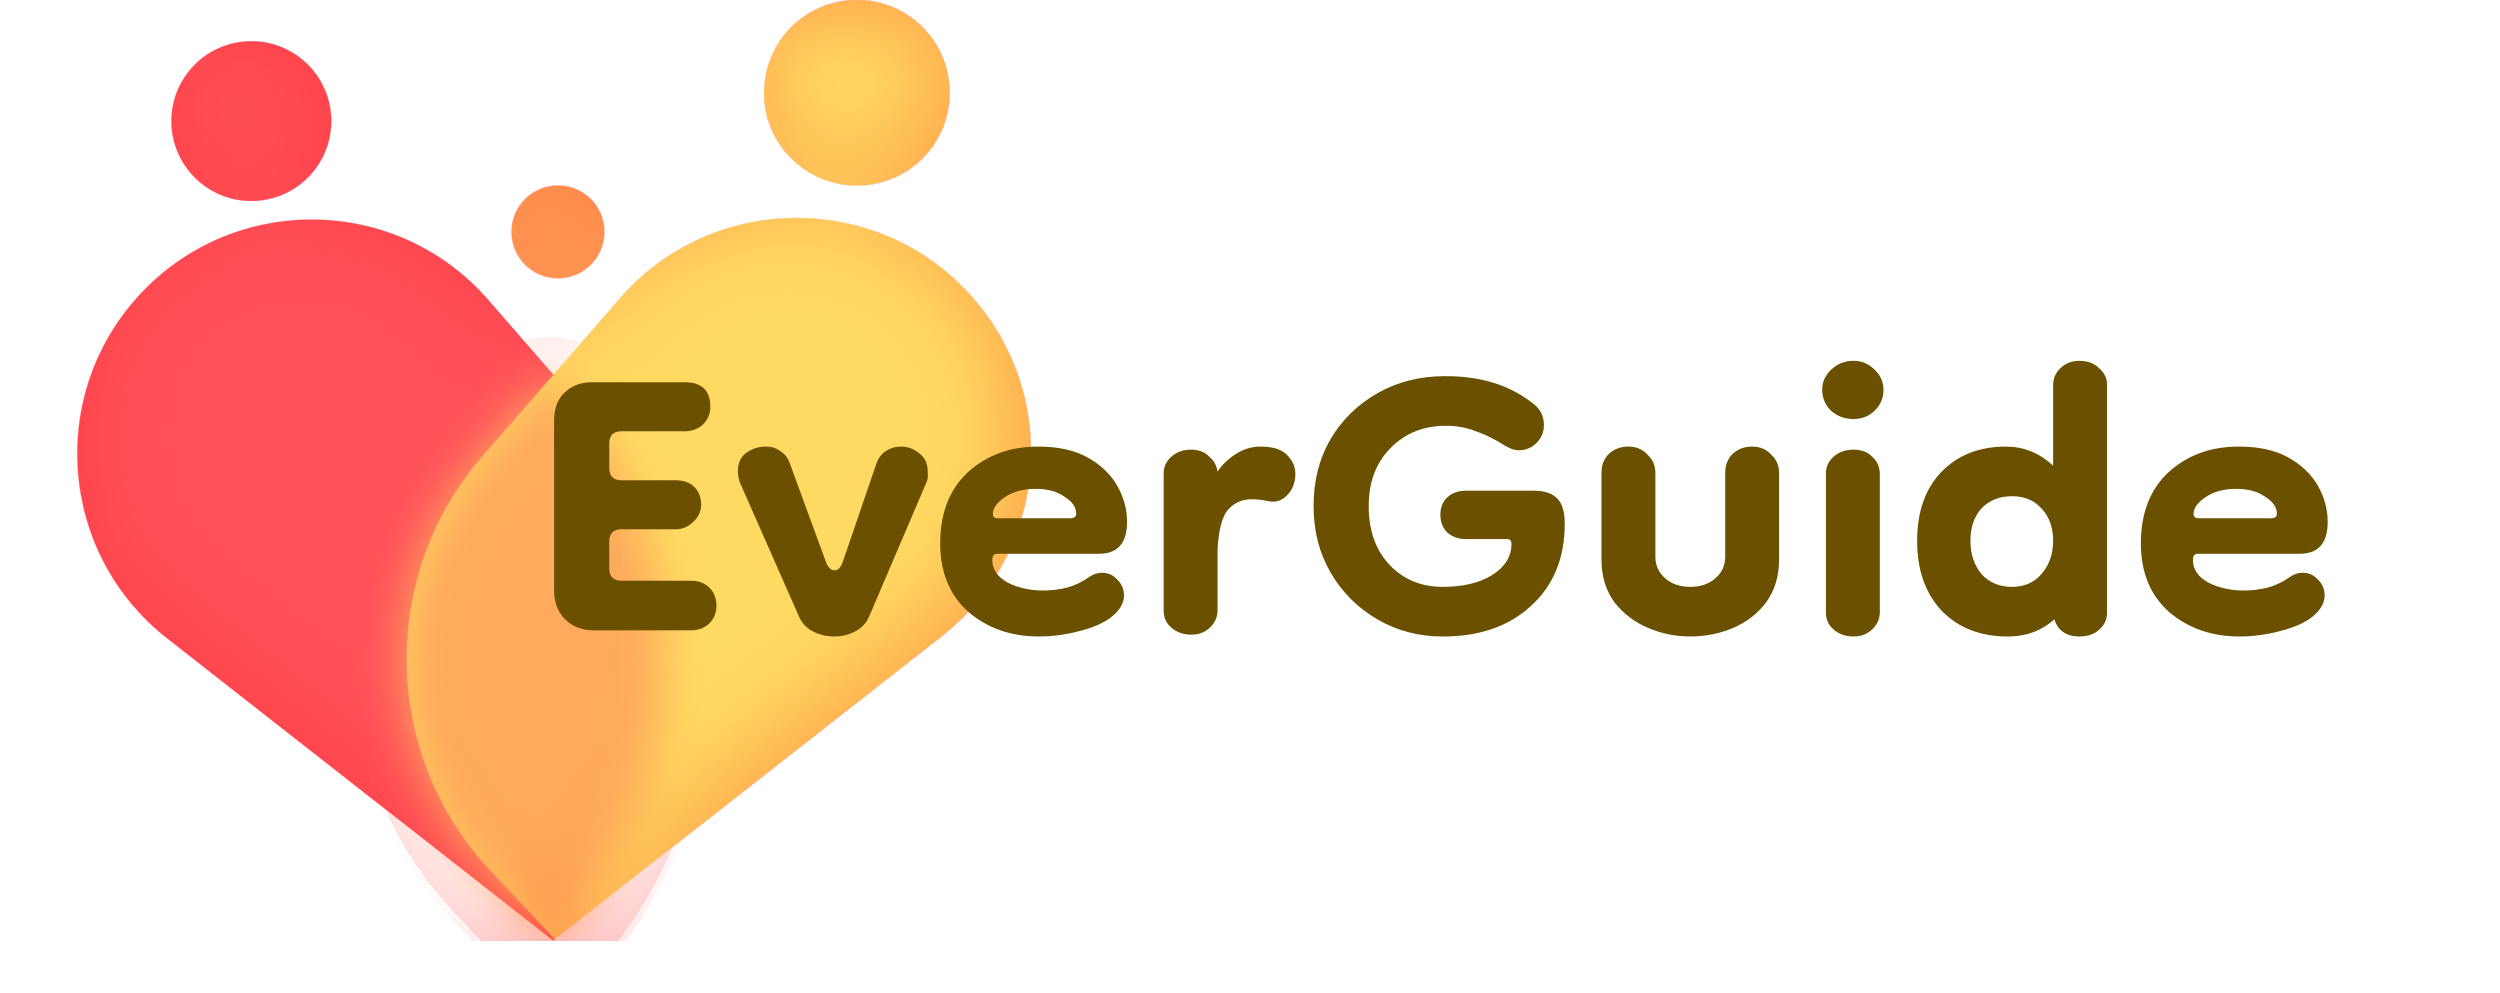
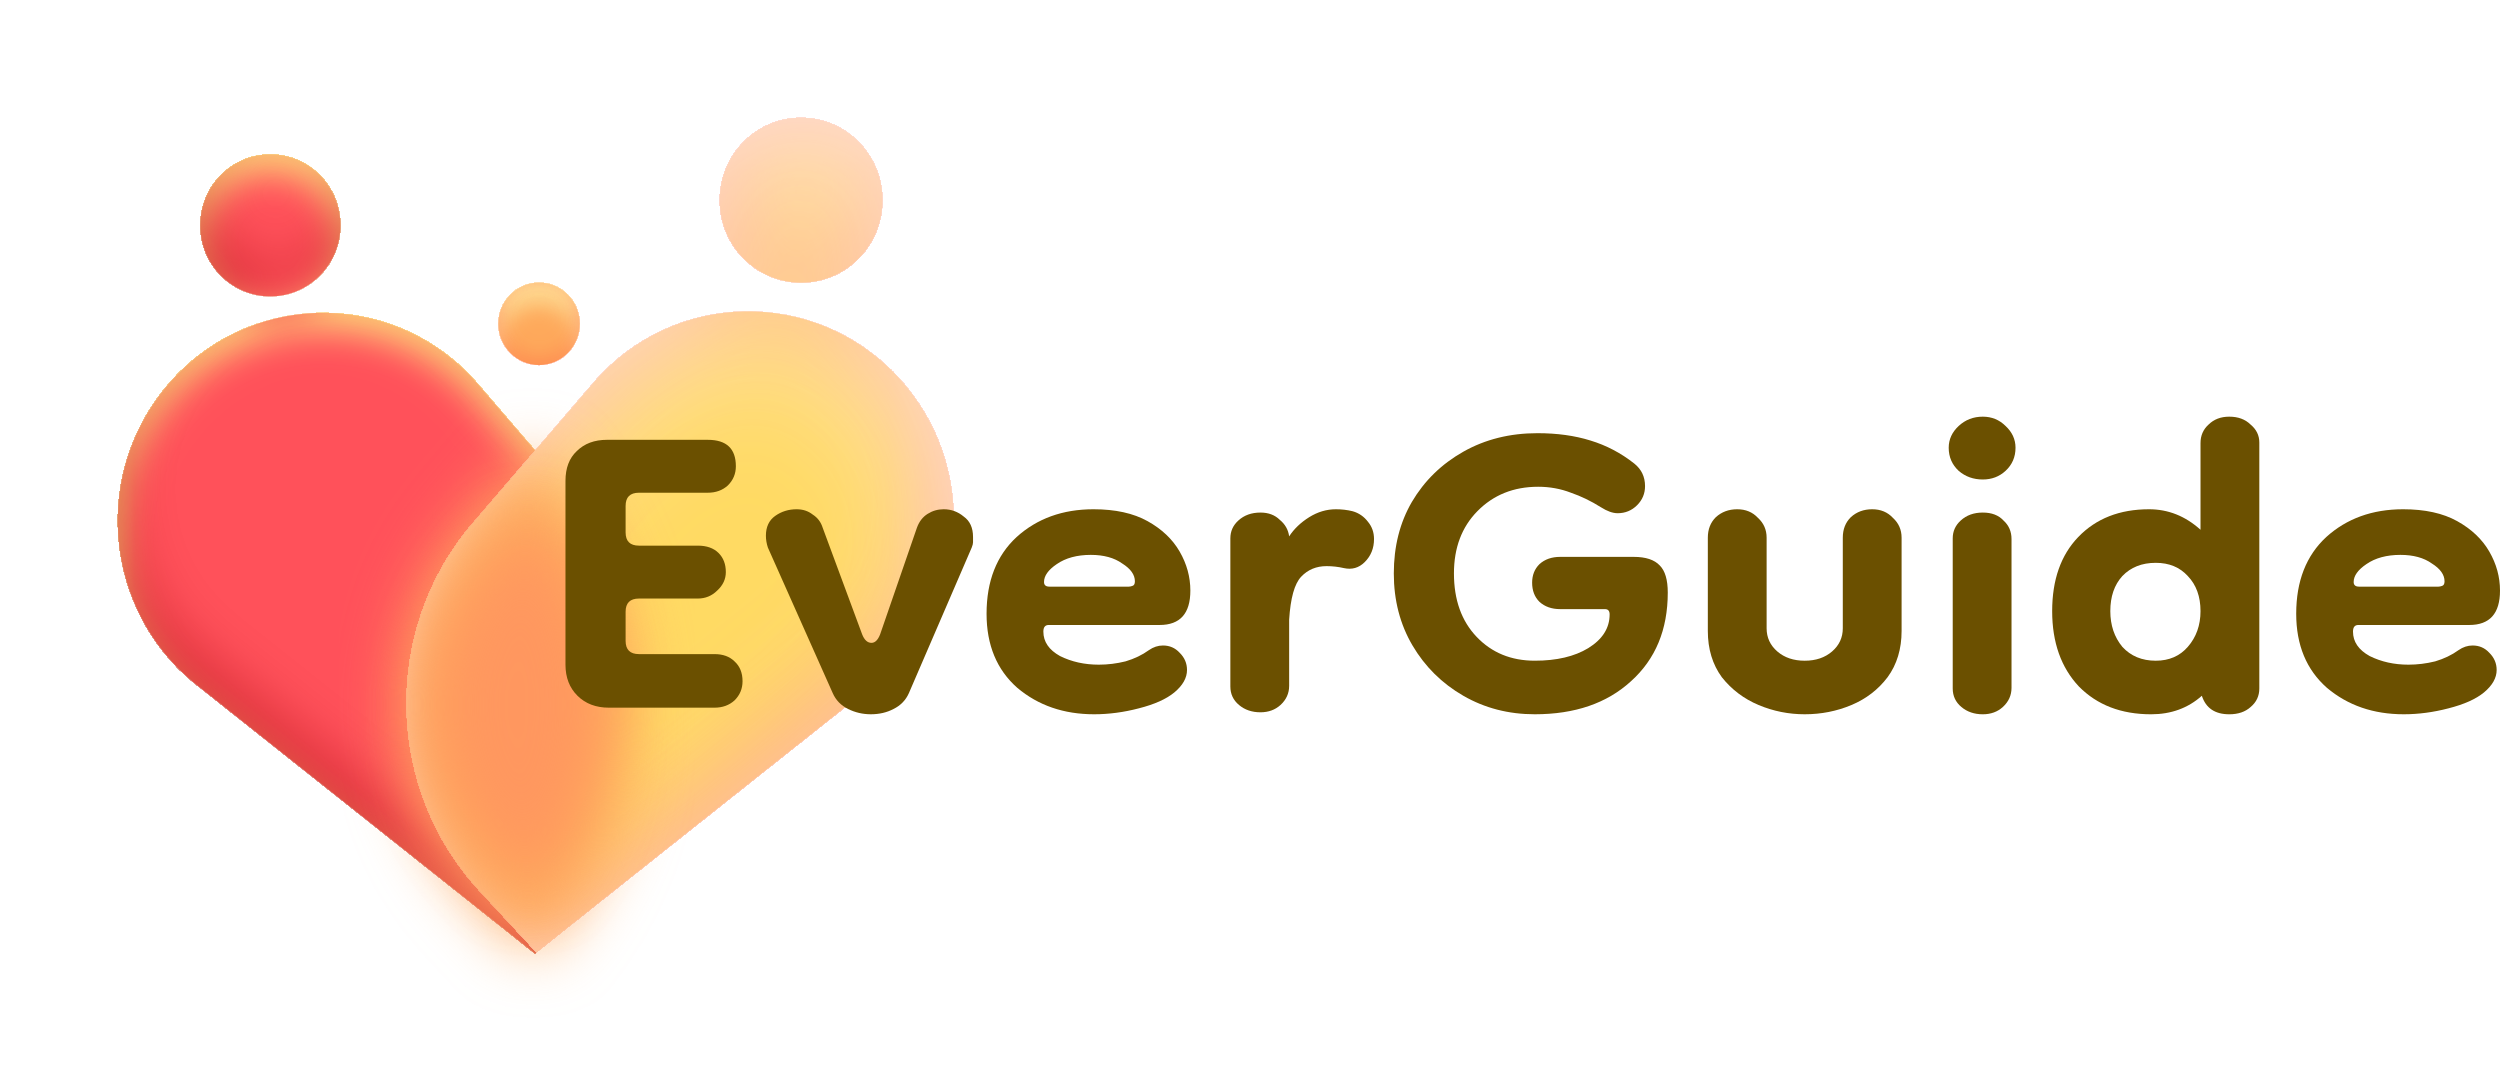
- <svg xmlns="http://www.w3.org/2000/svg" width="194" height="77" viewBox="0 0 194 77" fill="none">
-   <g filter="url(#filter0_i_1070_14767)">
-     <path d="M12.972 49.533C4.558 42.944 3.615 30.553 10.934 22.766C18.302 14.927 30.828 15.165 37.893 23.277L43.759 30.013C54.569 42.426 54.217 61.01 42.944 73.005L12.972 49.533Z" fill="#FF515A" />
-     <path d="M73.028 49.408C81.442 42.819 82.385 30.428 75.066 22.641C67.698 14.802 55.172 15.04 48.107 23.152L37.458 35.38C29.363 44.675 29.627 58.591 38.068 67.573L43.056 72.88L73.028 49.408Z" fill="#FFDA62" />
-     <path d="M25.701 9.398C25.701 12.822 22.926 15.597 19.502 15.597C16.079 15.597 13.303 12.822 13.303 9.398C13.303 5.975 16.079 3.199 19.502 3.199C22.926 3.199 25.701 5.975 25.701 9.398Z" fill="#FF515A" />
-     <path d="M73.692 7.199C73.692 11.174 70.469 14.397 66.493 14.397C62.517 14.397 59.294 11.174 59.294 7.199C59.294 3.223 62.517 0 66.493 0C70.469 0 73.692 3.223 73.692 7.199Z" fill="#FFDA62" />
-     <path d="M46.897 17.997C46.897 19.984 45.285 21.596 43.298 21.596C41.31 21.596 39.698 19.984 39.698 17.997C39.698 16.009 41.31 14.397 43.298 14.397C45.285 14.397 46.897 16.009 46.897 17.997Z" fill="#FEA95B" />
-     <g filter="url(#filter1_f_1070_14767)">
-       <path fill-rule="evenodd" clip-rule="evenodd" d="M42.689 29.194L37.201 35.496C29.106 44.791 29.37 58.707 37.812 67.688L42.8 72.995L42.814 72.984C53.963 60.986 54.272 42.495 43.502 30.128L42.689 29.194Z" fill="#FEA95B" />
-     </g>
+ <svg xmlns="http://www.w3.org/2000/svg" width="168" height="72" viewBox="0 0 168 72" fill="none">
+   <g filter="url(#filter0_ii_1081_5980)">
+     <path d="M13.213 46.022C6.827 40.953 6.111 31.421 11.666 25.431C17.258 19.401 26.764 19.583 32.126 25.824L36.578 31.005C44.782 40.554 44.515 54.851 35.959 64.078L13.213 46.022Z" fill="#FF515A" />
+     <path d="M22.873 15.147C22.873 17.781 20.767 19.916 18.169 19.916C15.571 19.916 13.465 17.781 13.465 15.147C13.465 12.514 15.571 10.379 18.169 10.379C20.767 10.379 22.873 12.514 22.873 15.147Z" fill="#FF515A" />
  </g>
-   <path d="M173.784 49.391C171.629 49.391 169.807 48.757 168.318 47.489C166.86 46.19 166.131 44.415 166.131 42.165C166.131 39.82 166.844 37.982 168.27 36.651C169.728 35.32 171.55 34.654 173.737 34.654C175.29 34.654 176.573 34.94 177.587 35.51C178.601 36.08 179.362 36.809 179.869 37.697C180.376 38.584 180.629 39.519 180.629 40.501C180.629 42.149 179.901 42.973 178.443 42.973H170.552C170.298 42.973 170.171 43.132 170.171 43.449C170.171 44.177 170.568 44.764 171.36 45.207C172.184 45.619 173.103 45.825 174.117 45.825C174.751 45.825 175.385 45.746 176.018 45.588C176.652 45.398 177.207 45.128 177.682 44.78C177.999 44.558 178.332 44.447 178.68 44.447C179.156 44.447 179.552 44.621 179.869 44.97C180.218 45.318 180.392 45.73 180.392 46.206C180.392 46.776 180.091 47.315 179.489 47.822C178.918 48.297 178.078 48.678 176.969 48.963C175.892 49.248 174.83 49.391 173.784 49.391ZM176.256 40.216C176.32 40.216 176.399 40.2 176.494 40.169C176.621 40.137 176.684 40.026 176.684 39.836C176.684 39.36 176.383 38.933 175.781 38.552C175.21 38.14 174.466 37.934 173.547 37.934C172.564 37.934 171.756 38.156 171.122 38.6C170.52 39.012 170.219 39.44 170.219 39.883C170.219 40.105 170.346 40.216 170.599 40.216H176.256Z" fill="#6B5000" />
-   <path d="M155.805 49.391C153.682 49.391 151.97 48.726 150.671 47.395C149.403 46.032 148.77 44.226 148.77 41.976C148.77 39.726 149.388 37.951 150.623 36.652C151.891 35.321 153.571 34.655 155.662 34.655C157.025 34.655 158.245 35.146 159.323 36.129V29.901C159.323 29.363 159.513 28.919 159.893 28.57C160.273 28.19 160.765 28 161.367 28C162.001 28 162.508 28.19 162.888 28.57C163.3 28.919 163.506 29.347 163.506 29.854V47.538C163.506 48.076 163.3 48.52 162.888 48.868C162.508 49.217 162.001 49.391 161.367 49.391C160.353 49.391 159.703 48.948 159.418 48.06C158.435 48.948 157.231 49.391 155.805 49.391ZM156.138 45.541C157.088 45.541 157.849 45.208 158.419 44.543C159.022 43.846 159.323 42.99 159.323 41.976C159.323 40.93 159.022 40.09 158.419 39.456C157.849 38.822 157.088 38.506 156.138 38.506C155.155 38.506 154.363 38.822 153.761 39.456C153.19 40.09 152.905 40.93 152.905 41.976C152.905 42.99 153.19 43.846 153.761 44.543C154.363 45.208 155.155 45.541 156.138 45.541Z" fill="#6B5000" />
-   <path d="M143.829 49.391C143.227 49.391 142.719 49.217 142.307 48.868C141.896 48.52 141.69 48.076 141.69 47.538V36.747C141.69 36.24 141.88 35.812 142.26 35.463C142.672 35.083 143.195 34.893 143.829 34.893C144.462 34.893 144.954 35.083 145.302 35.463C145.683 35.812 145.873 36.255 145.873 36.794V47.49C145.873 48.029 145.667 48.488 145.255 48.868C144.874 49.217 144.399 49.391 143.829 49.391ZM143.829 32.516C143.163 32.516 142.593 32.31 142.117 31.898C141.642 31.454 141.404 30.9 141.404 30.234C141.404 29.632 141.642 29.109 142.117 28.666C142.593 28.222 143.163 28 143.829 28C144.462 28 145.001 28.222 145.445 28.666C145.92 29.109 146.158 29.632 146.158 30.234C146.158 30.9 145.92 31.454 145.445 31.898C145.001 32.31 144.462 32.516 143.829 32.516Z" fill="#6B5000" />
-   <path d="M133.876 36.698C133.876 36.096 134.066 35.605 134.446 35.225C134.858 34.844 135.365 34.654 135.967 34.654C136.57 34.654 137.061 34.86 137.441 35.272C137.853 35.653 138.059 36.128 138.059 36.698V43.401C138.059 44.7 137.726 45.809 137.061 46.729C136.395 47.616 135.54 48.281 134.494 48.725C133.448 49.169 132.339 49.391 131.166 49.391C130.025 49.391 128.932 49.169 127.886 48.725C126.84 48.281 125.969 47.616 125.272 46.729C124.606 45.809 124.273 44.7 124.273 43.401V36.698C124.273 36.096 124.464 35.605 124.844 35.225C125.256 34.844 125.763 34.654 126.365 34.654C126.967 34.654 127.458 34.86 127.839 35.272C128.251 35.653 128.457 36.128 128.457 36.698V43.211C128.457 43.876 128.71 44.431 129.217 44.875C129.724 45.318 130.374 45.54 131.166 45.54C131.959 45.54 132.608 45.318 133.115 44.875C133.622 44.431 133.876 43.876 133.876 43.211V36.698Z" fill="#6B5000" />
-   <path d="M111.964 49.392C110.094 49.392 108.399 48.948 106.877 48.06C105.356 47.173 104.152 45.969 103.265 44.448C102.377 42.926 101.934 41.199 101.934 39.266C101.934 37.333 102.361 35.622 103.217 34.132C104.104 32.611 105.325 31.407 106.877 30.52C108.43 29.632 110.189 29.189 112.154 29.189C113.548 29.189 114.8 29.363 115.909 29.711C117.05 30.06 118.096 30.615 119.047 31.375C119.554 31.787 119.807 32.326 119.807 32.991C119.807 33.53 119.617 33.99 119.237 34.37C118.857 34.75 118.397 34.94 117.858 34.94C117.51 34.94 117.114 34.798 116.67 34.513C115.973 34.069 115.26 33.72 114.531 33.467C113.802 33.181 113.025 33.039 112.201 33.039C110.458 33.039 109.017 33.625 107.876 34.798C106.766 35.939 106.212 37.428 106.212 39.266C106.212 41.168 106.751 42.689 107.828 43.83C108.906 44.971 110.284 45.541 111.964 45.541C113.517 45.541 114.784 45.24 115.767 44.638C116.781 44.004 117.288 43.196 117.288 42.214C117.288 41.96 117.177 41.833 116.955 41.833H113.77C113.168 41.833 112.677 41.659 112.297 41.31C111.948 40.962 111.774 40.502 111.774 39.932C111.774 39.393 111.948 38.949 112.297 38.601C112.677 38.252 113.168 38.078 113.77 38.078H118.999C119.855 38.078 120.473 38.284 120.853 38.696C121.233 39.076 121.424 39.726 121.424 40.645C121.424 43.307 120.552 45.43 118.809 47.015C117.098 48.599 114.816 49.392 111.964 49.392Z" fill="#6B5000" />
-   <path d="M92.438 49.248C91.836 49.248 91.329 49.074 90.917 48.725C90.505 48.377 90.299 47.933 90.299 47.394V36.746C90.299 36.239 90.489 35.811 90.869 35.462C91.281 35.082 91.804 34.892 92.438 34.892C93.008 34.892 93.468 35.066 93.817 35.415C94.197 35.732 94.419 36.128 94.482 36.603C94.831 36.065 95.306 35.605 95.908 35.225C96.51 34.844 97.144 34.654 97.81 34.654C98.222 34.654 98.618 34.702 98.998 34.797C99.442 34.924 99.806 35.177 100.091 35.557C100.377 35.906 100.519 36.318 100.519 36.793C100.519 37.459 100.297 38.014 99.854 38.457C99.442 38.869 98.951 39.012 98.38 38.885C97.968 38.79 97.556 38.742 97.144 38.742C96.415 38.742 95.813 38.996 95.338 39.503C94.862 40.01 94.577 41.04 94.482 42.593V47.346C94.482 47.885 94.276 48.345 93.864 48.725C93.484 49.074 93.008 49.248 92.438 49.248Z" fill="#6B5000" />
-   <path d="M80.614 49.391C78.459 49.391 76.637 48.757 75.148 47.489C73.69 46.19 72.961 44.415 72.961 42.165C72.961 39.82 73.674 37.982 75.1 36.651C76.558 35.32 78.38 34.654 80.567 34.654C82.12 34.654 83.403 34.94 84.417 35.51C85.431 36.08 86.192 36.809 86.699 37.697C87.206 38.584 87.46 39.519 87.46 40.501C87.46 42.149 86.731 42.973 85.273 42.973H77.382C77.128 42.973 77.001 43.132 77.001 43.449C77.001 44.177 77.398 44.764 78.19 45.207C79.014 45.619 79.933 45.825 80.947 45.825C81.581 45.825 82.215 45.746 82.849 45.588C83.482 45.398 84.037 45.128 84.512 44.78C84.829 44.558 85.162 44.447 85.511 44.447C85.986 44.447 86.382 44.621 86.699 44.97C87.048 45.318 87.222 45.73 87.222 46.206C87.222 46.776 86.921 47.315 86.319 47.822C85.748 48.297 84.908 48.678 83.799 48.963C82.722 49.248 81.66 49.391 80.614 49.391ZM83.086 40.216C83.15 40.216 83.229 40.2 83.324 40.169C83.451 40.137 83.514 40.026 83.514 39.836C83.514 39.36 83.213 38.933 82.611 38.552C82.04 38.14 81.296 37.934 80.377 37.934C79.394 37.934 78.586 38.156 77.952 38.6C77.35 39.012 77.049 39.44 77.049 39.883C77.049 40.105 77.176 40.216 77.429 40.216H83.086Z" fill="#6B5000" />
-   <path d="M64.723 49.391C64.153 49.391 63.614 49.264 63.107 49.01C62.6 48.757 62.235 48.377 62.013 47.869L57.402 37.411C57.307 37.126 57.26 36.841 57.26 36.556C57.26 35.922 57.482 35.447 57.925 35.13C58.369 34.813 58.876 34.654 59.446 34.654C59.89 34.654 60.27 34.781 60.587 35.035C60.936 35.256 61.174 35.573 61.3 35.985L64.105 43.639C64.263 44.051 64.485 44.257 64.77 44.257C65.024 44.257 65.23 44.051 65.388 43.639L68.003 35.985C68.162 35.542 68.415 35.209 68.764 34.987C69.112 34.765 69.493 34.654 69.904 34.654C70.443 34.654 70.919 34.829 71.331 35.177C71.774 35.494 71.996 35.985 71.996 36.651C71.996 36.778 71.996 36.904 71.996 37.031C71.996 37.126 71.964 37.253 71.901 37.411L67.433 47.869C67.211 48.377 66.846 48.757 66.339 49.01C65.864 49.264 65.325 49.391 64.723 49.391Z" fill="#6B5000" />
-   <path d="M46.09 48.915C45.171 48.915 44.426 48.63 43.856 48.06C43.285 47.489 43 46.745 43 45.825V32.61C43 31.691 43.269 30.978 43.808 30.471C44.347 29.933 45.06 29.663 45.947 29.663H53.125C54.456 29.663 55.122 30.297 55.122 31.564C55.122 32.103 54.932 32.563 54.551 32.943C54.171 33.292 53.696 33.466 53.125 33.466H48.229C47.595 33.466 47.278 33.783 47.278 34.417V36.318C47.278 36.952 47.595 37.269 48.229 37.269H52.412C53.046 37.269 53.537 37.443 53.886 37.792C54.234 38.14 54.409 38.6 54.409 39.17C54.409 39.677 54.203 40.121 53.791 40.501C53.41 40.882 52.951 41.072 52.412 41.072H48.229C47.595 41.072 47.278 41.389 47.278 42.023V44.114C47.278 44.748 47.595 45.065 48.229 45.065H53.601C54.203 45.065 54.678 45.239 55.027 45.588C55.407 45.936 55.597 46.412 55.597 47.014C55.597 47.553 55.407 48.012 55.027 48.392C54.646 48.741 54.171 48.915 53.601 48.915H46.09Z" fill="#6B5000" />
+   <g filter="url(#filter1_ii_1081_5980)">
+     <path d="M58.793 45.926C65.179 40.857 65.895 31.326 60.34 25.335C54.748 19.305 45.242 19.487 39.88 25.728L31.798 35.135C25.655 42.285 25.855 52.99 32.261 59.899L36.047 63.982L58.793 45.926Z" fill="#FFDA62" />
+     <path d="M59.297 13.456C59.297 16.514 56.851 18.993 53.834 18.993C50.816 18.993 48.37 16.514 48.37 13.456C48.37 10.397 50.816 7.918 53.834 7.918C56.851 7.918 59.297 10.397 59.297 13.456Z" fill="#FFDA62" />
+   </g>
+   <g filter="url(#filter2_ii_1081_5980)">
+     <ellipse cx="36.224" cy="21.762" rx="2.732" ry="2.769" fill="#FEA95B" />
+   </g>
+   <g filter="url(#filter3_f_1081_5980)">
+     <path d="M35.768 30.377L31.603 35.224C25.459 42.375 25.66 53.08 32.066 59.989L35.852 64.072L35.863 64.063C44.324 54.833 44.558 40.608 36.385 31.095L35.768 30.377Z" fill="#FEA95B" />
+   </g>
+   <g filter="url(#filter4_f_1081_5980)">
+     <path d="M35.486 34.684L32.334 38.313C27.685 43.666 27.836 51.681 32.685 56.854L35.55 59.911L35.558 59.904C41.961 52.994 42.139 42.344 35.953 35.221L35.486 34.684Z" fill="#FF975F" />
+   </g>
+   <path d="M161.534 47.999C159.498 47.999 157.777 47.407 156.37 46.222C154.993 45.007 154.305 43.348 154.305 41.244C154.305 39.051 154.978 37.333 156.325 36.088C157.702 34.844 159.423 34.222 161.489 34.222C162.956 34.222 164.168 34.488 165.126 35.022C166.084 35.555 166.802 36.236 167.281 37.066C167.76 37.896 168 38.77 168 39.688C168 41.229 167.311 41.999 165.934 41.999H158.481C158.241 41.999 158.121 42.148 158.121 42.444C158.121 43.125 158.495 43.673 159.244 44.088C160.022 44.474 160.89 44.666 161.848 44.666C162.447 44.666 163.045 44.592 163.644 44.444C164.243 44.266 164.767 44.014 165.216 43.688C165.515 43.481 165.829 43.377 166.159 43.377C166.608 43.377 166.982 43.54 167.281 43.866C167.61 44.192 167.775 44.577 167.775 45.022C167.775 45.555 167.491 46.059 166.922 46.533C166.383 46.977 165.59 47.333 164.542 47.599C163.524 47.866 162.522 47.999 161.534 47.999ZM163.869 39.422C163.929 39.422 164.003 39.407 164.093 39.377C164.213 39.348 164.273 39.244 164.273 39.066C164.273 38.622 163.988 38.222 163.42 37.866C162.881 37.481 162.177 37.288 161.309 37.288C160.381 37.288 159.618 37.496 159.019 37.911C158.451 38.296 158.166 38.696 158.166 39.111C158.166 39.318 158.286 39.422 158.525 39.422H163.869Z" fill="#6B5000" />
+   <path d="M144.552 48C142.546 48 140.93 47.378 139.702 46.133C138.505 44.859 137.906 43.17 137.906 41.067C137.906 38.963 138.49 37.304 139.657 36.089C140.855 34.844 142.441 34.222 144.417 34.222C145.704 34.222 146.857 34.681 147.874 35.6V29.778C147.874 29.274 148.054 28.859 148.413 28.533C148.772 28.178 149.236 28 149.805 28C150.404 28 150.883 28.178 151.242 28.533C151.631 28.859 151.826 29.259 151.826 29.733V46.267C151.826 46.77 151.631 47.185 151.242 47.511C150.883 47.837 150.404 48 149.805 48C148.847 48 148.234 47.585 147.964 46.756C147.036 47.585 145.899 48 144.552 48ZM144.866 44.4C145.764 44.4 146.482 44.089 147.021 43.467C147.59 42.815 147.874 42.015 147.874 41.067C147.874 40.089 147.59 39.304 147.021 38.711C146.482 38.118 145.764 37.822 144.866 37.822C143.938 37.822 143.19 38.118 142.621 38.711C142.082 39.304 141.813 40.089 141.813 41.067C141.813 42.015 142.082 42.815 142.621 43.467C143.19 44.089 143.938 44.4 144.866 44.4Z" fill="#6B5000" />
+   <path d="M133.243 48C132.674 48 132.195 47.837 131.806 47.511C131.417 47.185 131.223 46.77 131.223 46.267V36.178C131.223 35.704 131.402 35.304 131.761 34.978C132.15 34.622 132.644 34.444 133.243 34.444C133.842 34.444 134.306 34.622 134.635 34.978C134.994 35.304 135.174 35.718 135.174 36.222V46.222C135.174 46.726 134.979 47.156 134.59 47.511C134.231 47.837 133.782 48 133.243 48ZM133.243 32.222C132.614 32.222 132.076 32.03 131.627 31.644C131.178 31.23 130.953 30.711 130.953 30.089C130.953 29.526 131.178 29.037 131.627 28.622C132.076 28.207 132.614 28 133.243 28C133.842 28 134.351 28.207 134.77 28.622C135.219 29.037 135.443 29.526 135.443 30.089C135.443 30.711 135.219 31.23 134.77 31.644C134.351 32.03 133.842 32.222 133.243 32.222Z" fill="#6B5000" />
+   <path d="M123.836 36.133C123.836 35.57 124.015 35.111 124.375 34.755C124.764 34.4 125.243 34.222 125.811 34.222C126.38 34.222 126.844 34.414 127.203 34.8C127.592 35.155 127.787 35.599 127.787 36.133V42.4C127.787 43.614 127.473 44.651 126.844 45.511C126.215 46.34 125.407 46.962 124.419 47.377C123.432 47.792 122.384 47.999 121.276 47.999C120.199 47.999 119.166 47.792 118.178 47.377C117.19 46.962 116.367 46.34 115.709 45.511C115.08 44.651 114.766 43.614 114.766 42.4V36.133C114.766 35.57 114.945 35.111 115.304 34.755C115.694 34.4 116.173 34.222 116.741 34.222C117.31 34.222 117.774 34.414 118.133 34.8C118.522 35.155 118.717 35.599 118.717 36.133V42.222C118.717 42.844 118.956 43.362 119.435 43.777C119.914 44.192 120.528 44.4 121.276 44.4C122.025 44.4 122.638 44.192 123.117 43.777C123.596 43.362 123.836 42.844 123.836 42.222V36.133Z" fill="#6B5000" />
+   <path d="M103.138 47.999C101.372 47.999 99.771 47.584 98.334 46.755C96.897 45.925 95.76 44.799 94.921 43.377C94.083 41.955 93.664 40.34 93.664 38.533C93.664 36.725 94.068 35.125 94.876 33.733C95.715 32.31 96.867 31.184 98.334 30.355C99.801 29.525 101.462 29.11 103.318 29.11C104.635 29.11 105.817 29.273 106.865 29.599C107.943 29.925 108.931 30.444 109.829 31.155C110.307 31.54 110.547 32.044 110.547 32.666C110.547 33.17 110.367 33.599 110.008 33.955C109.649 34.31 109.215 34.488 108.706 34.488C108.377 34.488 108.003 34.355 107.583 34.088C106.925 33.673 106.251 33.347 105.563 33.11C104.874 32.844 104.141 32.71 103.363 32.71C101.716 32.71 100.354 33.258 99.277 34.355C98.229 35.422 97.705 36.814 97.705 38.533C97.705 40.31 98.214 41.733 99.232 42.799C100.25 43.866 101.552 44.399 103.138 44.399C104.605 44.399 105.802 44.118 106.73 43.555C107.688 42.962 108.167 42.207 108.167 41.288C108.167 41.051 108.062 40.933 107.853 40.933H104.844C104.276 40.933 103.812 40.77 103.453 40.444C103.123 40.118 102.959 39.688 102.959 39.155C102.959 38.651 103.123 38.236 103.453 37.91C103.812 37.584 104.276 37.422 104.844 37.422H109.784C110.592 37.422 111.176 37.614 111.535 37.999C111.894 38.355 112.074 38.962 112.074 39.822C112.074 42.31 111.25 44.295 109.604 45.777C107.988 47.258 105.832 47.999 103.138 47.999Z" fill="#6B5000" />
+   <path d="M84.7 47.866C84.132 47.866 83.653 47.703 83.263 47.377C82.874 47.051 82.68 46.636 82.68 46.133V36.177C82.68 35.703 82.859 35.303 83.219 34.977C83.608 34.622 84.102 34.444 84.7 34.444C85.239 34.444 85.673 34.607 86.002 34.933C86.362 35.229 86.571 35.599 86.631 36.044C86.96 35.54 87.409 35.111 87.978 34.755C88.547 34.4 89.145 34.222 89.774 34.222C90.163 34.222 90.537 34.266 90.897 34.355C91.316 34.474 91.66 34.711 91.929 35.066C92.199 35.392 92.334 35.777 92.334 36.222C92.334 36.844 92.124 37.362 91.705 37.777C91.316 38.162 90.852 38.296 90.313 38.177C89.924 38.088 89.535 38.044 89.145 38.044C88.457 38.044 87.888 38.281 87.439 38.755C86.99 39.229 86.721 40.192 86.631 41.644V46.088C86.631 46.592 86.436 47.022 86.047 47.377C85.688 47.703 85.239 47.866 84.7 47.866Z" fill="#6B5000" />
+   <path d="M73.526 47.999C71.49 47.999 69.769 47.407 68.362 46.222C66.985 45.007 66.297 43.348 66.297 41.244C66.297 39.051 66.97 37.333 68.317 36.088C69.694 34.844 71.416 34.222 73.481 34.222C74.948 34.222 76.16 34.488 77.118 35.022C78.076 35.555 78.794 36.236 79.273 37.066C79.752 37.896 79.992 38.77 79.992 39.688C79.992 41.229 79.303 41.999 77.926 41.999H70.473C70.233 41.999 70.114 42.148 70.114 42.444C70.114 43.125 70.488 43.673 71.236 44.088C72.014 44.474 72.882 44.666 73.84 44.666C74.439 44.666 75.038 44.592 75.636 44.444C76.235 44.266 76.759 44.014 77.208 43.688C77.507 43.481 77.822 43.377 78.151 43.377C78.6 43.377 78.974 43.54 79.273 43.866C79.603 44.192 79.767 44.577 79.767 45.022C79.767 45.555 79.483 46.059 78.914 46.533C78.375 46.977 77.582 47.333 76.534 47.599C75.517 47.866 74.514 47.999 73.526 47.999ZM75.861 39.422C75.921 39.422 75.996 39.407 76.085 39.377C76.205 39.348 76.265 39.244 76.265 39.066C76.265 38.622 75.981 38.222 75.412 37.866C74.873 37.481 74.17 37.288 73.302 37.288C72.374 37.288 71.61 37.496 71.011 37.911C70.443 38.296 70.158 38.696 70.158 39.111C70.158 39.318 70.278 39.422 70.518 39.422H75.861Z" fill="#6B5000" />
+   <path d="M58.518 47.999C57.979 47.999 57.471 47.881 56.992 47.644C56.513 47.407 56.168 47.051 55.959 46.577L51.603 36.8C51.514 36.533 51.469 36.266 51.469 35.999C51.469 35.407 51.678 34.962 52.097 34.666C52.516 34.37 52.995 34.222 53.534 34.222C53.953 34.222 54.312 34.34 54.612 34.577C54.941 34.785 55.166 35.081 55.285 35.466L57.934 42.622C58.084 43.007 58.294 43.2 58.563 43.2C58.803 43.2 58.997 43.007 59.147 42.622L61.616 35.466C61.766 35.051 62.006 34.74 62.335 34.533C62.664 34.325 63.023 34.222 63.413 34.222C63.921 34.222 64.37 34.385 64.76 34.711C65.179 35.007 65.388 35.466 65.388 36.088C65.388 36.207 65.388 36.325 65.388 36.444C65.388 36.533 65.358 36.651 65.298 36.8L61.078 46.577C60.868 47.051 60.524 47.407 60.045 47.644C59.596 47.881 59.087 47.999 58.518 47.999Z" fill="#6B5000" />
+   <path d="M40.919 47.556C40.05 47.556 39.347 47.289 38.808 46.756C38.269 46.222 38 45.526 38 44.667V32.311C38 31.452 38.254 30.785 38.763 30.311C39.272 29.808 39.946 29.556 40.784 29.556H47.564C48.821 29.556 49.45 30.148 49.45 31.333C49.45 31.837 49.27 32.267 48.911 32.622C48.552 32.948 48.103 33.111 47.564 33.111H42.939C42.34 33.111 42.041 33.407 42.041 34V35.778C42.041 36.37 42.34 36.667 42.939 36.667H46.891C47.489 36.667 47.953 36.83 48.282 37.156C48.612 37.482 48.776 37.911 48.776 38.445C48.776 38.919 48.582 39.333 48.193 39.689C47.833 40.045 47.399 40.222 46.891 40.222H42.939C42.34 40.222 42.041 40.519 42.041 41.111V43.067C42.041 43.659 42.34 43.956 42.939 43.956H48.013C48.582 43.956 49.031 44.119 49.36 44.445C49.719 44.77 49.899 45.215 49.899 45.778C49.899 46.282 49.719 46.711 49.36 47.067C49.001 47.393 48.552 47.556 48.013 47.556H40.919Z" fill="#6B5000" />
  <defs>
-     <filter id="filter0_i_1070_14767" x="5.2" y="-1.2" width="74.8" height="74.205" filterUnits="userSpaceOnUse" color-interpolation-filters="sRGB">
+     <filter id="filter0_ii_1081_5980" x="7.922" y="8.219" width="34.993" height="56.939" filterUnits="userSpaceOnUse" color-interpolation-filters="sRGB">
      <feFlood flood-opacity="0" result="BackgroundImageFix" />
      <feBlend mode="normal" in="SourceGraphic" in2="BackgroundImageFix" result="shape" />
      <feColorMatrix in="SourceAlpha" type="matrix" values="0 0 0 0 0 0 0 0 0 0 0 0 0 0 0 0 0 0 127 0" result="hardAlpha" />
-       <feOffset dx="-0.8" dy="-1.2" />
-       <feGaussianBlur stdDeviation="3.679" />
+       <feOffset dy="1.08" />
+       <feGaussianBlur stdDeviation="1.26" />
      <feComposite in2="hardAlpha" operator="arithmetic" k2="-1" k3="1" />
-       <feColorMatrix type="matrix" values="0 0 0 0 1 0 0 0 0 0 0 0 0 0 0.017 0 0 0 0.25 0" />
-       <feBlend mode="normal" in2="shape" result="effect1_innerShadow_1070_14767" />
+       <feColorMatrix type="matrix" values="0 0 0 0 1 0 0 0 0 0.863 0 0 0 0 0.487 0 0 0 1 0" />
+       <feBlend mode="normal" in2="shape" result="effect1_innerShadow_1081_5980" />
+       <feColorMatrix in="SourceAlpha" type="matrix" values="0 0 0 0 0 0 0 0 0 0 0 0 0 0 0 0 0 0 127 0" result="hardAlpha" />
+       <feOffset dx="0.36" dy="-2.16" />
+       <feGaussianBlur stdDeviation="1.728" />
+       <feComposite in2="hardAlpha" operator="arithmetic" k2="-1" k3="1" />
+       <feColorMatrix type="matrix" values="0 0 0 0 0.664 0 0 0 0 0.007 0 0 0 0 0.051 0 0 0 0.4 0" />
+       <feBlend mode="normal" in2="effect1_innerShadow_1081_5980" result="effect2_innerShadow_1081_5980" />
    </filter>
-     <filter id="filter1_f_1070_14767" x="27.822" y="25.715" width="27.039" height="50.759" filterUnits="userSpaceOnUse" color-interpolation-filters="sRGB">
+     <filter id="filter1_ii_1081_5980" x="27.32" y="6.838" width="37.126" height="58.584" filterUnits="userSpaceOnUse" color-interpolation-filters="sRGB">
      <feFlood flood-opacity="0" result="BackgroundImageFix" />
      <feBlend mode="normal" in="SourceGraphic" in2="BackgroundImageFix" result="shape" />
-       <feGaussianBlur stdDeviation="1.74" result="effect1_foregroundBlur_1070_14767" />
+       <feColorMatrix in="SourceAlpha" type="matrix" values="0 0 0 0 0 0 0 0 0 0 0 0 0 0 0 0 0 0 127 0" result="hardAlpha" />
+       <feOffset dx="0.36" dy="-1.08" />
+       <feGaussianBlur stdDeviation="3.51" />
+       <feComposite in2="hardAlpha" operator="arithmetic" k2="-1" k3="1" />
+       <feColorMatrix type="matrix" values="0 0 0 0 1 0 0 0 0 0.399 0 0 0 0 0.249 0 0 0 0.76 0" />
+       <feBlend mode="normal" in2="shape" result="effect1_innerShadow_1081_5980" />
+       <feColorMatrix in="SourceAlpha" type="matrix" values="0 0 0 0 0 0 0 0 0 0 0 0 0 0 0 0 0 0 127 0" result="hardAlpha" />
+       <feOffset dy="1.44" />
+       <feGaussianBlur stdDeviation="5.076" />
+       <feComposite in2="hardAlpha" operator="arithmetic" k2="-1" k3="1" />
+       <feColorMatrix type="matrix" values="0 0 0 0 1 0 0 0 0 0.902 0 0 0 0 0.869 0 0 0 0.99 0" />
+       <feBlend mode="normal" in2="effect1_innerShadow_1081_5980" result="effect2_innerShadow_1081_5980" />
+     </filter>
+     <filter id="filter2_ii_1081_5980" x="33.492" y="18.633" width="5.461" height="7.338" filterUnits="userSpaceOnUse" color-interpolation-filters="sRGB">
+       <feFlood flood-opacity="0" result="BackgroundImageFix" />
+       <feBlend mode="normal" in="SourceGraphic" in2="BackgroundImageFix" result="shape" />
+       <feColorMatrix in="SourceAlpha" type="matrix" values="0 0 0 0 0 0 0 0 0 0 0 0 0 0 0 0 0 0 127 0" result="hardAlpha" />
+       <feOffset dy="1.44" />
+       <feGaussianBlur stdDeviation="0.72" />
+       <feComposite in2="hardAlpha" operator="arithmetic" k2="-1" k3="1" />
+       <feColorMatrix type="matrix" values="0 0 0 0 0.997 0 0 0 0 0.966 0 0 0 0 0.688 0 0 0 0.65 0" />
+       <feBlend mode="normal" in2="shape" result="effect1_innerShadow_1081_5980" />
+       <feColorMatrix in="SourceAlpha" type="matrix" values="0 0 0 0 0 0 0 0 0 0 0 0 0 0 0 0 0 0 127 0" result="hardAlpha" />
+       <feOffset dy="-0.36" />
+       <feGaussianBlur stdDeviation="0.72" />
+       <feComposite in2="hardAlpha" operator="arithmetic" k2="-1" k3="1" />
+       <feColorMatrix type="matrix" values="0 0 0 0 1 0 0 0 0 0.169 0 0 0 0 0.169 0 0 0 0.25 0" />
+       <feBlend mode="normal" in2="effect1_innerShadow_1081_5980" result="effect2_innerShadow_1081_5980" />
+     </filter>
+     <filter id="filter3_f_1081_5980" x="22.805" y="26.057" width="23.882" height="42.334" filterUnits="userSpaceOnUse" color-interpolation-filters="sRGB">
+       <feFlood flood-opacity="0" result="BackgroundImageFix" />
+       <feBlend mode="normal" in="SourceGraphic" in2="BackgroundImageFix" result="shape" />
+       <feGaussianBlur stdDeviation="2.16" result="effect1_foregroundBlur_1081_5980" />
+     </filter>
+     <filter id="filter4_f_1081_5980" x="24.625" y="30.364" width="20.171" height="33.867" filterUnits="userSpaceOnUse" color-interpolation-filters="sRGB">
+       <feFlood flood-opacity="0" result="BackgroundImageFix" />
+       <feBlend mode="normal" in="SourceGraphic" in2="BackgroundImageFix" result="shape" />
+       <feGaussianBlur stdDeviation="2.16" result="effect1_foregroundBlur_1081_5980" />
    </filter>
  </defs>
</svg>
